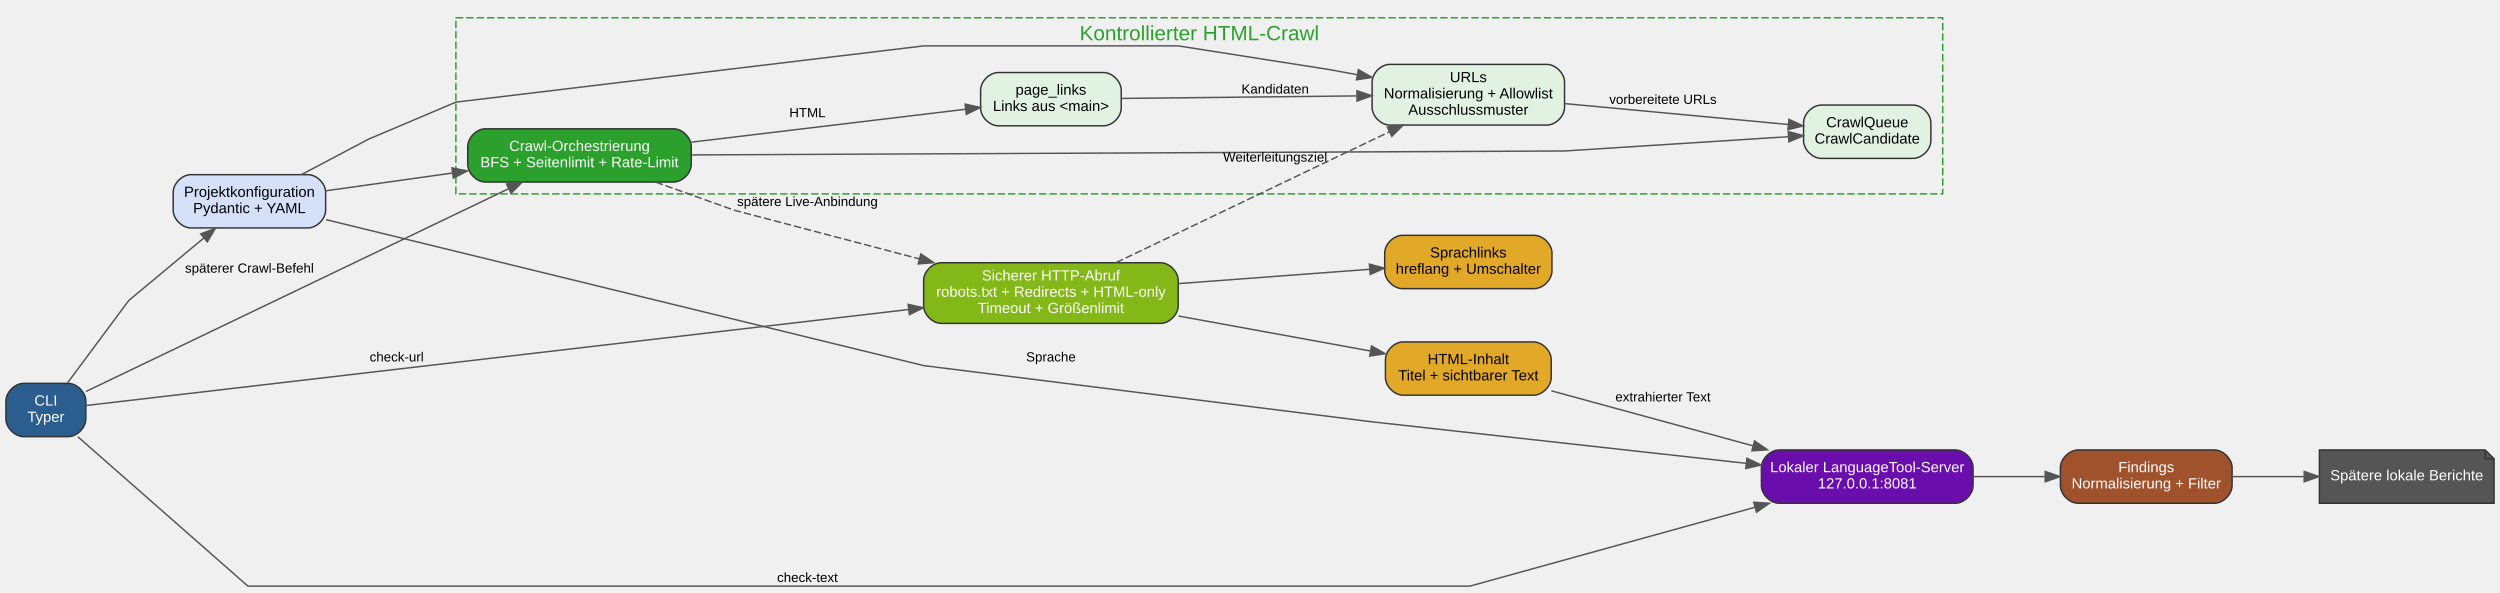
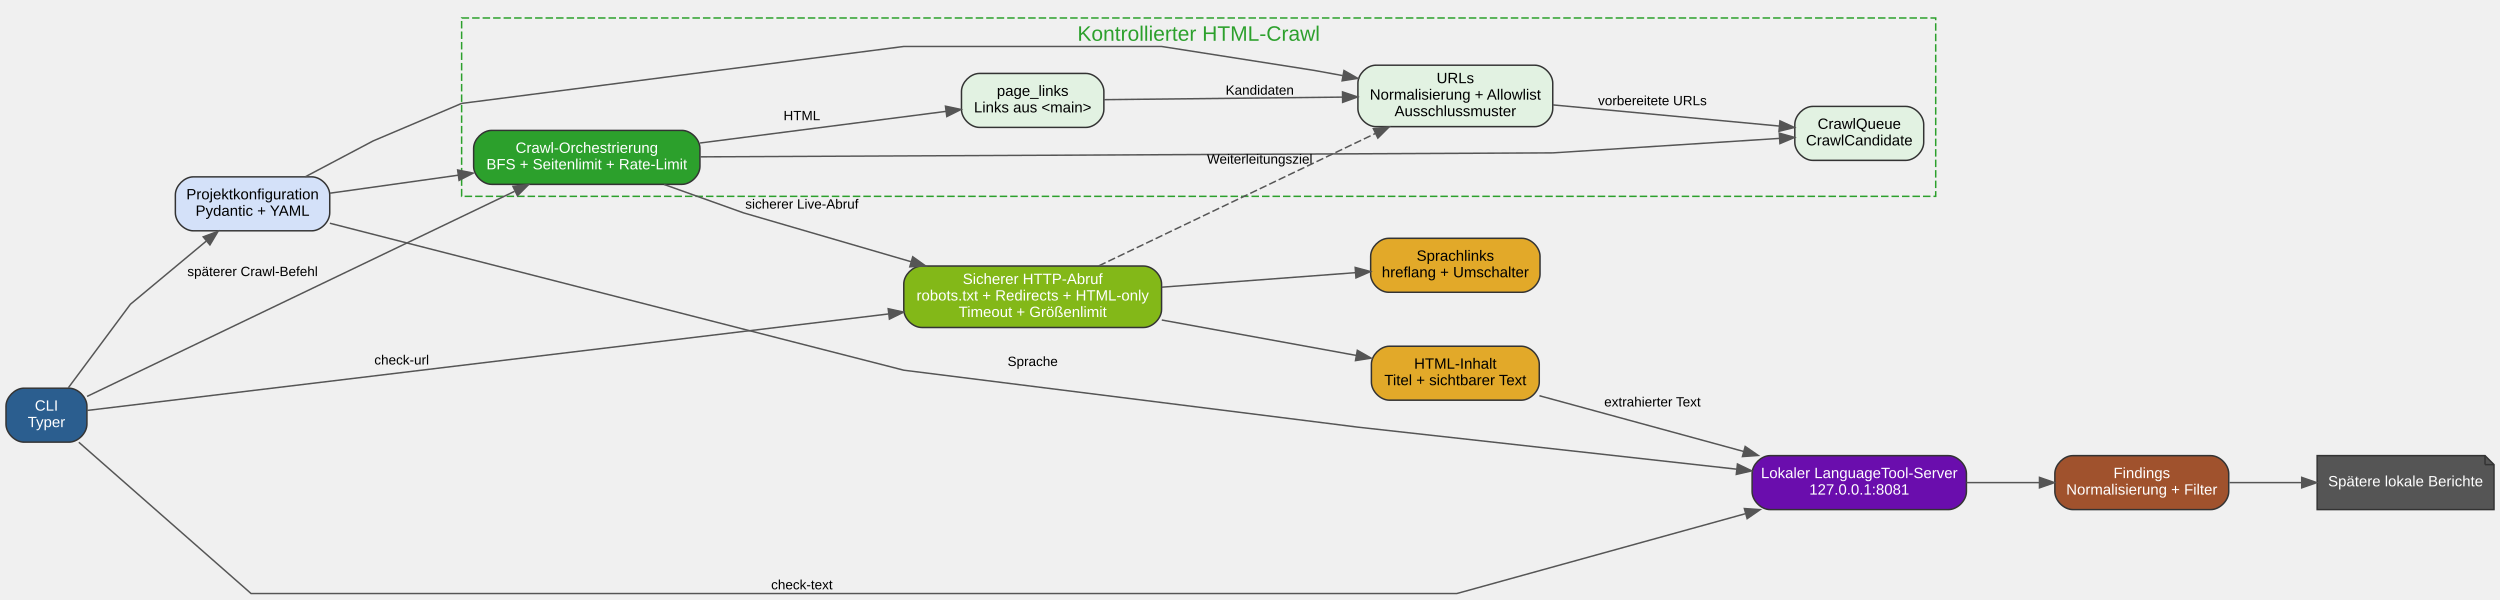
- <svg xmlns="http://www.w3.org/2000/svg" width="1689pt" height="400pt" viewBox="0.00 0.00 1689.00 400.00">
+ <svg xmlns="http://www.w3.org/2000/svg" width="1668pt" height="400pt" viewBox="0.00 0.00 1668.00 400.00">
  <g id="graph0" class="graph" transform="scale(1 1) rotate(0) translate(4 396)">
    <g id="clust1" class="cluster">
-       <polygon fill="transparent" stroke="#2ca02c" stroke-dasharray="5,2" points="304,-265 304,-384 1308.5,-384 1308.5,-265 304,-265" />
-       <text text-anchor="middle" x="806.25" y="-368.8" font-family="Arial" font-size="14.00" fill="#2ca02c">Kontrollierter HTML-Crawl</text>
+       <polygon fill="transparent" stroke="#2ca02c" stroke-dasharray="5,2" points="304,-265 304,-384 1287.5,-384 1287.5,-265 304,-265" />
+       <text text-anchor="middle" x="795.75" y="-368.8" font-family="Arial" font-size="14.00" fill="#2ca02c">Kontrollierter HTML-Crawl</text>
    </g>
    <g id="node1" class="node">
      <path fill="#2b5e8f" stroke="#333333" d="M42,-137C42,-137 12,-137 12,-137 6,-137 0,-131 0,-125 0,-125 0,-113 0,-113 0,-107 6,-101 12,-101 12,-101 42,-101 42,-101 48,-101 54,-107 54,-113 54,-113 54,-125 54,-125 54,-131 48,-137 42,-137" />
      <text text-anchor="middle" x="27" y="-122" font-family="Arial" font-size="10.00" fill="white">CLI</text>
      <text text-anchor="middle" x="27" y="-111" font-family="Arial" font-size="10.00" fill="white">Typer</text>
    </g>
    <g id="node2" class="node">
      <path fill="#d4e1f9" stroke="#333333" d="M204,-278C204,-278 125,-278 125,-278 119,-278 113,-272 113,-266 113,-266 113,-254 113,-254 113,-248 119,-242 125,-242 125,-242 204,-242 204,-242 210,-242 216,-248 216,-254 216,-254 216,-266 216,-266 216,-272 210,-278 204,-278" />
      <text text-anchor="middle" x="164.5" y="-263" font-family="Arial" font-size="10.00">Projektkonfiguration</text>
      <text text-anchor="middle" x="164.5" y="-252" font-family="Arial" font-size="10.00">Pydantic + YAML</text>
    </g>
    <g id="edge1" class="edge">
      <path fill="none" stroke="#555555" d="M41.6,-137.29C57.88,-159.21 83,-193 83,-193 83,-193 110.74,-216.09 133.65,-235.16" />
      <polygon fill="#555555" stroke="#555555" points="131.58,-237.98 141.5,-241.69 136.06,-232.6 131.58,-237.98" />
    </g>
    <g id="node3" class="node">
      <path fill="#2ca02c" stroke="#333333" d="M451,-309C451,-309 324,-309 324,-309 318,-309 312,-303 312,-297 312,-297 312,-285 312,-285 312,-279 318,-273 324,-273 324,-273 451,-273 451,-273 457,-273 463,-279 463,-285 463,-285 463,-297 463,-297 463,-303 457,-309 451,-309" />
      <text text-anchor="middle" x="387.5" y="-294" font-family="Arial" font-size="10.00" fill="white">Crawl-Orchestrierung</text>
      <text text-anchor="middle" x="387.5" y="-283" font-family="Arial" font-size="10.00" fill="white">BFS + Seitenlimit + Rate-Limit</text>
    </g>
    <g id="edge2" class="edge">
      <path fill="none" stroke="#555555" d="M54.07,-131.51C114.1,-160.31 262.79,-231.65 339.32,-268.36" />
      <polygon fill="#555555" stroke="#555555" points="338.2,-271.71 348.73,-272.88 341.23,-265.4 338.2,-271.71" />
      <text text-anchor="middle" x="164.5" y="-211.8" font-family="Arial" font-size="9.00">späterer Crawl-Befehl</text>
    </g>
    <g id="node7" class="node">
-       <path fill="#83b818" stroke="#333333" d="M780,-218.5C780,-218.5 632,-218.5 632,-218.5 626,-218.5 620,-212.5 620,-206.5 620,-206.5 620,-189.5 620,-189.5 620,-183.5 626,-177.5 632,-177.5 632,-177.5 780,-177.5 780,-177.5 786,-177.5 792,-183.5 792,-189.5 792,-189.5 792,-206.5 792,-206.5 792,-212.5 786,-218.5 780,-218.5" />
-       <text text-anchor="middle" x="706" y="-206.5" font-family="Arial" font-size="10.00" fill="white">Sicherer HTTP-Abruf</text>
-       <text text-anchor="middle" x="706" y="-195.5" font-family="Arial" font-size="10.00" fill="white">robots.txt + Redirects + HTML-only</text>
-       <text text-anchor="middle" x="706" y="-184.5" font-family="Arial" font-size="10.00" fill="white">Timeout + Größenlimit</text>
+       <path fill="#83b818" stroke="#333333" d="M759,-218.5C759,-218.5 611,-218.5 611,-218.5 605,-218.5 599,-212.5 599,-206.5 599,-206.5 599,-189.5 599,-189.5 599,-183.5 605,-177.5 611,-177.5 611,-177.5 759,-177.5 759,-177.5 765,-177.5 771,-183.5 771,-189.5 771,-189.5 771,-206.5 771,-206.5 771,-212.5 765,-218.5 759,-218.5" />
+       <text text-anchor="middle" x="685" y="-206.5" font-family="Arial" font-size="10.00" fill="white">Sicherer HTTP-Abruf</text>
+       <text text-anchor="middle" x="685" y="-195.5" font-family="Arial" font-size="10.00" fill="white">robots.txt + Redirects + HTML-only</text>
+       <text text-anchor="middle" x="685" y="-184.5" font-family="Arial" font-size="10.00" fill="white">Timeout + Größenlimit</text>
    </g>
    <g id="edge3" class="edge">
-       <path fill="none" stroke="#555555" d="M54.12,-122.05C145.25,-132.68 452.07,-168.49 609.73,-186.88" />
-       <polygon fill="#555555" stroke="#555555" points="609.55,-190.39 619.89,-188.07 610.37,-183.43 609.55,-190.39" />
-       <text text-anchor="middle" x="264" y="-151.8" font-family="Arial" font-size="9.00">check-url</text>
+       <path fill="none" stroke="#555555" d="M54.12,-122.15C142.81,-132.83 435.42,-168.06 588.6,-186.51" />
+       <polygon fill="#555555" stroke="#555555" points="588.59,-190.03 598.93,-187.76 589.42,-183.08 588.59,-190.03" />
+       <text text-anchor="middle" x="264" y="-152.8" font-family="Arial" font-size="9.00">check-url</text>
    </g>
    <g id="node10" class="node">
-       <path fill="#6a0dad" stroke="#333333" d="M1317,-92C1317,-92 1198,-92 1198,-92 1192,-92 1186,-86 1186,-80 1186,-80 1186,-68 1186,-68 1186,-62 1192,-56 1198,-56 1198,-56 1317,-56 1317,-56 1323,-56 1329,-62 1329,-68 1329,-68 1329,-80 1329,-80 1329,-86 1323,-92 1317,-92" />
-       <text text-anchor="middle" x="1257.5" y="-77" font-family="Arial" font-size="10.00" fill="white">Lokaler LanguageTool-Server</text>
-       <text text-anchor="middle" x="1257.5" y="-66" font-family="Arial" font-size="10.00" fill="white">127.0.0.1:8081</text>
+       <path fill="#6a0dad" stroke="#333333" d="M1296,-92C1296,-92 1177,-92 1177,-92 1171,-92 1165,-86 1165,-80 1165,-80 1165,-68 1165,-68 1165,-62 1171,-56 1177,-56 1177,-56 1296,-56 1296,-56 1302,-56 1308,-62 1308,-68 1308,-68 1308,-80 1308,-80 1308,-86 1302,-92 1296,-92" />
+       <text text-anchor="middle" x="1236.5" y="-77" font-family="Arial" font-size="10.00" fill="white">Lokaler LanguageTool-Server</text>
+       <text text-anchor="middle" x="1236.5" y="-66" font-family="Arial" font-size="10.00" fill="white">127.0.0.1:8081</text>
    </g>
    <g id="edge4" class="edge">
-       <path fill="none" stroke="#555555" d="M48.58,-100.93C86.49,-67.64 163.5,0 163.5,0 163.5,0 163.5,0 989,0 989,0 1102.32,-31.35 1181.45,-53.24" />
-       <polygon fill="#555555" stroke="#555555" points="1180.83,-56.7 1191.4,-55.99 1182.7,-49.95 1180.83,-56.7" />
-       <text text-anchor="middle" x="541.5" y="-2.8" font-family="Arial" font-size="9.00">check-text</text>
+       <path fill="none" stroke="#555555" d="M48.58,-100.93C86.49,-67.64 163.5,0 163.5,0 163.5,0 163.5,0 968,0 968,0 1081.32,-31.35 1160.45,-53.24" />
+       <polygon fill="#555555" stroke="#555555" points="1159.83,-56.7 1170.4,-55.99 1161.7,-49.95 1159.83,-56.7" />
+       <text text-anchor="middle" x="531" y="-2.8" font-family="Arial" font-size="9.00">check-text</text>
    </g>
    <g id="edge5" class="edge">
      <path fill="none" stroke="#555555" d="M216.2,-267.11C241.51,-270.66 272.8,-275.05 301.63,-279.1" />
      <polygon fill="#555555" stroke="#555555" points="301.33,-282.59 311.72,-280.51 302.3,-275.65 301.33,-282.59" />
    </g>
    <g id="node6" class="node">
-       <path fill="#e2f2e2" stroke="#333333" d="M1041,-352.5C1041,-352.5 935,-352.5 935,-352.5 929,-352.5 923,-346.5 923,-340.5 923,-340.5 923,-323.5 923,-323.5 923,-317.5 929,-311.5 935,-311.5 935,-311.5 1041,-311.5 1041,-311.5 1047,-311.5 1053,-317.5 1053,-323.5 1053,-323.5 1053,-340.5 1053,-340.5 1053,-346.5 1047,-352.5 1041,-352.5" />
-       <text text-anchor="middle" x="988" y="-340.5" font-family="Arial" font-size="10.00">URLs</text>
-       <text text-anchor="middle" x="988" y="-329.5" font-family="Arial" font-size="10.00">Normalisierung + Allowlist</text>
-       <text text-anchor="middle" x="988" y="-318.5" font-family="Arial" font-size="10.00">Ausschlussmuster</text>
+       <path fill="#e2f2e2" stroke="#333333" d="M1020,-352.5C1020,-352.5 914,-352.5 914,-352.5 908,-352.5 902,-346.5 902,-340.5 902,-340.5 902,-323.5 902,-323.5 902,-317.5 908,-311.5 914,-311.5 914,-311.5 1020,-311.5 1020,-311.5 1026,-311.5 1032,-317.5 1032,-323.5 1032,-323.5 1032,-340.5 1032,-340.5 1032,-346.5 1026,-352.5 1020,-352.5" />
+       <text text-anchor="middle" x="967" y="-340.5" font-family="Arial" font-size="10.00">URLs</text>
+       <text text-anchor="middle" x="967" y="-329.5" font-family="Arial" font-size="10.00">Normalisierung + Allowlist</text>
+       <text text-anchor="middle" x="967" y="-318.5" font-family="Arial" font-size="10.00">Ausschlussmuster</text>
    </g>
    <g id="edge6" class="edge">
-       <path fill="none" stroke="#555555" d="M199.68,-278.06C221.22,-289.44 245,-302 245,-302 245,-302 304,-327 304,-327 304,-327 620,-365 620,-365 620,-365 792,-365 792,-365 792,-365 894,-349 894,-349 894,-349 901.82,-347.57 912.92,-345.54" />
-       <polygon fill="#555555" stroke="#555555" points="913.71,-348.96 922.92,-343.71 912.45,-342.07 913.71,-348.96" />
+       <path fill="none" stroke="#555555" d="M199.68,-278.06C221.22,-289.44 245,-302 245,-302 245,-302 304,-327 304,-327 304,-327 599,-365 599,-365 599,-365 771,-365 771,-365 771,-365 873,-349 873,-349 873,-349 880.82,-347.57 891.92,-345.54" />
+       <polygon fill="#555555" stroke="#555555" points="892.71,-348.96 901.92,-343.71 891.45,-342.07 892.71,-348.96" />
    </g>
    <g id="edge7" class="edge">
-       <path fill="none" stroke="#555555" d="M216.31,-247.59C334.91,-218.62 620,-149 620,-149 620,-149 923,-111 923,-111 923,-111 1077.11,-93.9 1175.81,-82.95" />
-       <polygon fill="#555555" stroke="#555555" points="1176.22,-86.43 1185.77,-81.85 1175.45,-79.47 1176.22,-86.43" />
-       <text text-anchor="middle" x="706" y="-151.8" font-family="Arial" font-size="9.00">Sprache</text>
+       <path fill="none" stroke="#555555" d="M216.08,-247.05C330.43,-217.77 599,-149 599,-149 599,-149 902,-111 902,-111 902,-111 1056.11,-93.9 1154.81,-82.95" />
+       <polygon fill="#555555" stroke="#555555" points="1155.22,-86.43 1164.77,-81.85 1154.45,-79.47 1155.22,-86.43" />
+       <text text-anchor="middle" x="685" y="-151.8" font-family="Arial" font-size="9.00">Sprache</text>
    </g>
    <g id="node4" class="node">
-       <path fill="#e2f2e2" stroke="#333333" d="M1288.5,-325C1288.5,-325 1226.5,-325 1226.5,-325 1220.5,-325 1214.5,-319 1214.5,-313 1214.5,-313 1214.5,-301 1214.5,-301 1214.5,-295 1220.5,-289 1226.5,-289 1226.5,-289 1288.5,-289 1288.5,-289 1294.5,-289 1300.5,-295 1300.5,-301 1300.5,-301 1300.5,-313 1300.5,-313 1300.5,-319 1294.5,-325 1288.5,-325" />
-       <text text-anchor="middle" x="1257.5" y="-310" font-family="Arial" font-size="10.00">CrawlQueue</text>
-       <text text-anchor="middle" x="1257.5" y="-299" font-family="Arial" font-size="10.00">CrawlCandidate</text>
+       <path fill="#e2f2e2" stroke="#333333" d="M1267.5,-325C1267.5,-325 1205.5,-325 1205.5,-325 1199.5,-325 1193.5,-319 1193.5,-313 1193.5,-313 1193.5,-301 1193.5,-301 1193.5,-295 1199.5,-289 1205.5,-289 1205.5,-289 1267.5,-289 1267.5,-289 1273.5,-289 1279.5,-295 1279.5,-301 1279.5,-301 1279.5,-313 1279.5,-313 1279.5,-319 1273.5,-325 1267.5,-325" />
+       <text text-anchor="middle" x="1236.5" y="-310" font-family="Arial" font-size="10.00">CrawlQueue</text>
+       <text text-anchor="middle" x="1236.5" y="-299" font-family="Arial" font-size="10.00">CrawlCandidate</text>
    </g>
    <g id="edge8" class="edge">
-       <path fill="none" stroke="#555555" d="M463.11,-291.34C636.71,-292.12 1053,-294 1053,-294 1053,-294 1143.91,-299.81 1204.2,-303.66" />
-       <polygon fill="#555555" stroke="#555555" points="1204.13,-307.16 1214.33,-304.31 1204.58,-300.18 1204.13,-307.16" />
+       <path fill="none" stroke="#555555" d="M463.26,-291.35C632.83,-292.14 1032,-294 1032,-294 1032,-294 1122.91,-299.81 1183.2,-303.66" />
+       <polygon fill="#555555" stroke="#555555" points="1183.13,-307.16 1193.33,-304.31 1183.58,-300.18 1183.13,-307.16" />
    </g>
    <g id="node5" class="node">
-       <path fill="#e2f2e2" stroke="#333333" d="M741.5,-347C741.5,-347 670.5,-347 670.5,-347 664.5,-347 658.5,-341 658.5,-335 658.5,-335 658.5,-323 658.5,-323 658.5,-317 664.5,-311 670.5,-311 670.5,-311 741.5,-311 741.5,-311 747.5,-311 753.5,-317 753.5,-323 753.5,-323 753.5,-335 753.5,-335 753.5,-341 747.5,-347 741.5,-347" />
-       <text text-anchor="middle" x="706" y="-332" font-family="Arial" font-size="10.00">page_links</text>
-       <text text-anchor="middle" x="706" y="-321" font-family="Arial" font-size="10.00">Links aus &lt;main&gt;</text>
+       <path fill="#e2f2e2" stroke="#333333" d="M720.5,-347C720.5,-347 649.5,-347 649.5,-347 643.5,-347 637.5,-341 637.5,-335 637.5,-335 637.5,-323 637.5,-323 637.5,-317 643.5,-311 649.5,-311 649.5,-311 720.5,-311 720.5,-311 726.5,-311 732.5,-317 732.5,-323 732.5,-323 732.5,-335 732.5,-335 732.5,-341 726.5,-347 720.5,-347" />
+       <text text-anchor="middle" x="685" y="-332" font-family="Arial" font-size="10.00">page_links</text>
+       <text text-anchor="middle" x="685" y="-321" font-family="Arial" font-size="10.00">Links aus &lt;main&gt;</text>
    </g>
    <g id="edge10" class="edge">
-       <path fill="none" stroke="#555555" d="M463.11,-299.96C519.82,-306.77 596.64,-315.99 648.37,-322.2" />
-       <polygon fill="#555555" stroke="#555555" points="648.02,-325.68 658.36,-323.4 648.85,-318.73 648.02,-325.68" />
-       <text text-anchor="middle" x="541.5" y="-316.8" font-family="Arial" font-size="9.00">HTML</text>
+       <path fill="none" stroke="#555555" d="M463.07,-300.59C514.04,-307.14 580.56,-315.7 627.24,-321.7" />
+       <polygon fill="#555555" stroke="#555555" points="626.81,-325.17 637.18,-322.98 627.71,-318.23 626.81,-325.17" />
+       <text text-anchor="middle" x="531" y="-315.8" font-family="Arial" font-size="9.00">HTML</text>
    </g>
    <g id="edge9" class="edge">
-       <path fill="none" stroke="#555555" stroke-dasharray="5,2" d="M439.04,-272.93C465.31,-263.54 492,-254 492,-254 492,-254 558.5,-236.52 617.18,-221.09" />
-       <polygon fill="#555555" stroke="#555555" points="618.11,-224.46 626.9,-218.53 616.33,-217.69 618.11,-224.46" />
-       <text text-anchor="middle" x="541.5" y="-256.8" font-family="Arial" font-size="9.00">spätere Live-Anbindung</text>
+       <path fill="none" stroke="#555555" d="M439.04,-272.93C465.31,-263.54 492,-254 492,-254 492,-254 551.2,-236.73 603.86,-221.38" />
+       <polygon fill="#555555" stroke="#555555" points="604.98,-224.69 613.6,-218.53 603.02,-217.97 604.98,-224.69" />
+       <text text-anchor="middle" x="531" y="-256.8" font-family="Arial" font-size="9.00">sicherer Live-Abruf</text>
    </g>
    <g id="edge11" class="edge">
-       <path fill="none" stroke="#555555" d="M753.55,-329.5C796.83,-329.96 862.04,-330.66 912.55,-331.2" />
-       <polygon fill="#555555" stroke="#555555" points="912.73,-334.7 922.77,-331.31 912.81,-327.7 912.73,-334.7" />
-       <text text-anchor="middle" x="857.5" y="-332.8" font-family="Arial" font-size="9.00">Kandidaten</text>
+       <path fill="none" stroke="#555555" d="M732.55,-329.5C775.83,-329.96 841.04,-330.66 891.55,-331.2" />
+       <polygon fill="#555555" stroke="#555555" points="891.73,-334.7 901.77,-331.31 891.81,-327.7 891.73,-334.7" />
+       <text text-anchor="middle" x="836.5" y="-332.8" font-family="Arial" font-size="9.00">Kandidaten</text>
    </g>
    <g id="edge12" class="edge">
-       <path fill="none" stroke="#555555" d="M1053.07,-326.01C1099.29,-321.69 1160.91,-315.93 1204.18,-311.89" />
-       <polygon fill="#555555" stroke="#555555" points="1204.58,-315.37 1214.21,-310.95 1203.93,-308.4 1204.58,-315.37" />
-       <text text-anchor="middle" x="1119.5" y="-325.8" font-family="Arial" font-size="9.00">vorbereitete URLs</text>
+       <path fill="none" stroke="#555555" d="M1032.07,-326.01C1078.29,-321.69 1139.91,-315.93 1183.18,-311.89" />
+       <polygon fill="#555555" stroke="#555555" points="1183.58,-315.37 1193.21,-310.95 1182.93,-308.4 1183.58,-315.37" />
+       <text text-anchor="middle" x="1098.5" y="-325.8" font-family="Arial" font-size="9.00">vorbereitete URLs</text>
    </g>
    <g id="edge18" class="edge">
-       <path fill="none" stroke="#555555" stroke-dasharray="5,2" d="M750.14,-218.64C799.77,-242.4 881.27,-281.4 934.54,-306.89" />
-       <polygon fill="#555555" stroke="#555555" points="933.28,-310.17 943.81,-311.33 936.31,-303.86 933.28,-310.17" />
-       <text text-anchor="middle" x="857.5" y="-286.8" font-family="Arial" font-size="9.00">Weiterleitungsziel</text>
+       <path fill="none" stroke="#555555" stroke-dasharray="5,2" d="M729.14,-218.64C778.77,-242.4 860.27,-281.4 913.54,-306.89" />
+       <polygon fill="#555555" stroke="#555555" points="912.28,-310.17 922.81,-311.33 915.31,-303.86 912.28,-310.17" />
+       <text text-anchor="middle" x="836.5" y="-286.8" font-family="Arial" font-size="9.00">Weiterleitungsziel</text>
    </g>
    <g id="node8" class="node">
-       <path fill="#e2a929" stroke="#333333" d="M1032,-165C1032,-165 944,-165 944,-165 938,-165 932,-159 932,-153 932,-153 932,-141 932,-141 932,-135 938,-129 944,-129 944,-129 1032,-129 1032,-129 1038,-129 1044,-135 1044,-141 1044,-141 1044,-153 1044,-153 1044,-159 1038,-165 1032,-165" />
-       <text text-anchor="middle" x="988" y="-150" font-family="Arial" font-size="10.00">HTML-Inhalt</text>
-       <text text-anchor="middle" x="988" y="-139" font-family="Arial" font-size="10.00">Titel + sichtbarer Text</text>
+       <path fill="#e2a929" stroke="#333333" d="M1011,-165C1011,-165 923,-165 923,-165 917,-165 911,-159 911,-153 911,-153 911,-141 911,-141 911,-135 917,-129 923,-129 923,-129 1011,-129 1011,-129 1017,-129 1023,-135 1023,-141 1023,-141 1023,-153 1023,-153 1023,-159 1017,-165 1011,-165" />
+       <text text-anchor="middle" x="967" y="-150" font-family="Arial" font-size="10.00">HTML-Inhalt</text>
+       <text text-anchor="middle" x="967" y="-139" font-family="Arial" font-size="10.00">Titel + sichtbarer Text</text>
    </g>
    <g id="edge13" class="edge">
-       <path fill="none" stroke="#555555" d="M792.15,-182.49C833.8,-174.9 883.14,-165.92 921.75,-158.88" />
-       <polygon fill="#555555" stroke="#555555" points="922.62,-162.28 931.83,-157.05 921.37,-155.4 922.62,-162.28" />
+       <path fill="none" stroke="#555555" d="M771.15,-182.49C812.8,-174.9 862.14,-165.92 900.75,-158.88" />
+       <polygon fill="#555555" stroke="#555555" points="901.62,-162.28 910.83,-157.05 900.37,-155.4 901.62,-162.28" />
    </g>
    <g id="node9" class="node">
-       <path fill="#e2a929" stroke="#333333" d="M1032.5,-237C1032.5,-237 943.5,-237 943.5,-237 937.5,-237 931.5,-231 931.5,-225 931.5,-225 931.5,-213 931.5,-213 931.5,-207 937.5,-201 943.5,-201 943.5,-201 1032.5,-201 1032.5,-201 1038.5,-201 1044.5,-207 1044.5,-213 1044.5,-213 1044.5,-225 1044.5,-225 1044.5,-231 1038.5,-237 1032.5,-237" />
-       <text text-anchor="middle" x="988" y="-222" font-family="Arial" font-size="10.00">Sprachlinks</text>
-       <text text-anchor="middle" x="988" y="-211" font-family="Arial" font-size="10.00">hreflang + Umschalter</text>
+       <path fill="#e2a929" stroke="#333333" d="M1011.5,-237C1011.5,-237 922.5,-237 922.5,-237 916.5,-237 910.5,-231 910.5,-225 910.5,-225 910.5,-213 910.5,-213 910.5,-207 916.5,-201 922.5,-201 922.5,-201 1011.5,-201 1011.5,-201 1017.5,-201 1023.5,-207 1023.5,-213 1023.5,-213 1023.5,-225 1023.5,-225 1023.5,-231 1017.5,-237 1011.5,-237" />
+       <text text-anchor="middle" x="967" y="-222" font-family="Arial" font-size="10.00">Sprachlinks</text>
+       <text text-anchor="middle" x="967" y="-211" font-family="Arial" font-size="10.00">hreflang + Umschalter</text>
    </g>
    <g id="edge14" class="edge">
-       <path fill="none" stroke="#555555" d="M792.15,-204.39C833.65,-207.5 882.79,-211.18 921.34,-214.08" />
-       <polygon fill="#555555" stroke="#555555" points="921.18,-217.57 931.41,-214.83 921.7,-210.59 921.18,-217.57" />
+       <path fill="none" stroke="#555555" d="M771.15,-204.39C812.65,-207.5 861.79,-211.18 900.34,-214.08" />
+       <polygon fill="#555555" stroke="#555555" points="900.18,-217.57 910.41,-214.83 900.7,-210.59 900.18,-217.57" />
    </g>
    <g id="edge15" class="edge">
-       <path fill="none" stroke="#555555" d="M1044.1,-131.96C1083.49,-121.21 1136.99,-106.61 1180.44,-94.76" />
-       <polygon fill="#555555" stroke="#555555" points="1181.39,-98.13 1190.11,-92.12 1179.55,-91.37 1181.39,-98.13" />
-       <text text-anchor="middle" x="1119.5" y="-124.8" font-family="Arial" font-size="9.00">extrahierter Text</text>
+       <path fill="none" stroke="#555555" d="M1023.1,-131.96C1062.49,-121.21 1115.99,-106.61 1159.44,-94.76" />
+       <polygon fill="#555555" stroke="#555555" points="1160.39,-98.13 1169.11,-92.12 1158.55,-91.37 1160.39,-98.13" />
+       <text text-anchor="middle" x="1098.5" y="-124.8" font-family="Arial" font-size="9.00">extrahierter Text</text>
    </g>
    <g id="node11" class="node">
-       <path fill="#a0522d" stroke="#333333" d="M1492,-92C1492,-92 1400,-92 1400,-92 1394,-92 1388,-86 1388,-80 1388,-80 1388,-68 1388,-68 1388,-62 1394,-56 1400,-56 1400,-56 1492,-56 1492,-56 1498,-56 1504,-62 1504,-68 1504,-68 1504,-80 1504,-80 1504,-86 1498,-92 1492,-92" />
-       <text text-anchor="middle" x="1446" y="-77" font-family="Arial" font-size="10.00" fill="white">Findings</text>
-       <text text-anchor="middle" x="1446" y="-66" font-family="Arial" font-size="10.00" fill="white">Normalisierung + Filter</text>
+       <path fill="#a0522d" stroke="#333333" d="M1471,-92C1471,-92 1379,-92 1379,-92 1373,-92 1367,-86 1367,-80 1367,-80 1367,-68 1367,-68 1367,-62 1373,-56 1379,-56 1379,-56 1471,-56 1471,-56 1477,-56 1483,-62 1483,-68 1483,-68 1483,-80 1483,-80 1483,-86 1477,-92 1471,-92" />
+       <text text-anchor="middle" x="1425" y="-77" font-family="Arial" font-size="10.00" fill="white">Findings</text>
+       <text text-anchor="middle" x="1425" y="-66" font-family="Arial" font-size="10.00" fill="white">Normalisierung + Filter</text>
    </g>
    <g id="edge16" class="edge">
-       <path fill="none" stroke="#555555" d="M1329.01,-74C1344.92,-74 1361.76,-74 1377.54,-74" />
-       <polygon fill="#555555" stroke="#555555" points="1377.74,-77.5 1387.74,-74 1377.74,-70.5 1377.74,-77.5" />
+       <path fill="none" stroke="#555555" d="M1308.01,-74C1323.92,-74 1340.76,-74 1356.54,-74" />
+       <polygon fill="#555555" stroke="#555555" points="1356.74,-77.5 1366.74,-74 1356.74,-70.5 1356.74,-77.5" />
    </g>
    <g id="node12" class="node">
-       <polygon fill="#555555" stroke="#333333" points="1675,-92 1563,-92 1563,-56 1681,-56 1681,-86 1675,-92" />
-       <polyline fill="none" stroke="#333333" points="1675,-92 1675,-86 " />
-       <polyline fill="none" stroke="#333333" points="1681,-86 1675,-86 " />
-       <text text-anchor="middle" x="1622" y="-71.5" font-family="Arial" font-size="10.00" fill="white">Spätere lokale Berichte</text>
+       <polygon fill="#555555" stroke="#333333" points="1654,-92 1542,-92 1542,-56 1660,-56 1660,-86 1654,-92" />
+       <polyline fill="none" stroke="#333333" points="1654,-92 1654,-86 " />
+       <polyline fill="none" stroke="#333333" points="1660,-86 1654,-86 " />
+       <text text-anchor="middle" x="1601" y="-71.5" font-family="Arial" font-size="10.00" fill="white">Spätere lokale Berichte</text>
    </g>
    <g id="edge17" class="edge">
-       <path fill="none" stroke="#555555" d="M1504.46,-74C1519.8,-74 1536.54,-74 1552.42,-74" />
-       <polygon fill="#555555" stroke="#555555" points="1552.71,-77.5 1562.71,-74 1552.71,-70.5 1552.71,-77.5" />
+       <path fill="none" stroke="#555555" d="M1483.46,-74C1498.8,-74 1515.54,-74 1531.42,-74" />
+       <polygon fill="#555555" stroke="#555555" points="1531.71,-77.5 1541.71,-74 1531.71,-70.5 1531.71,-77.5" />
    </g>
  </g>
</svg>
